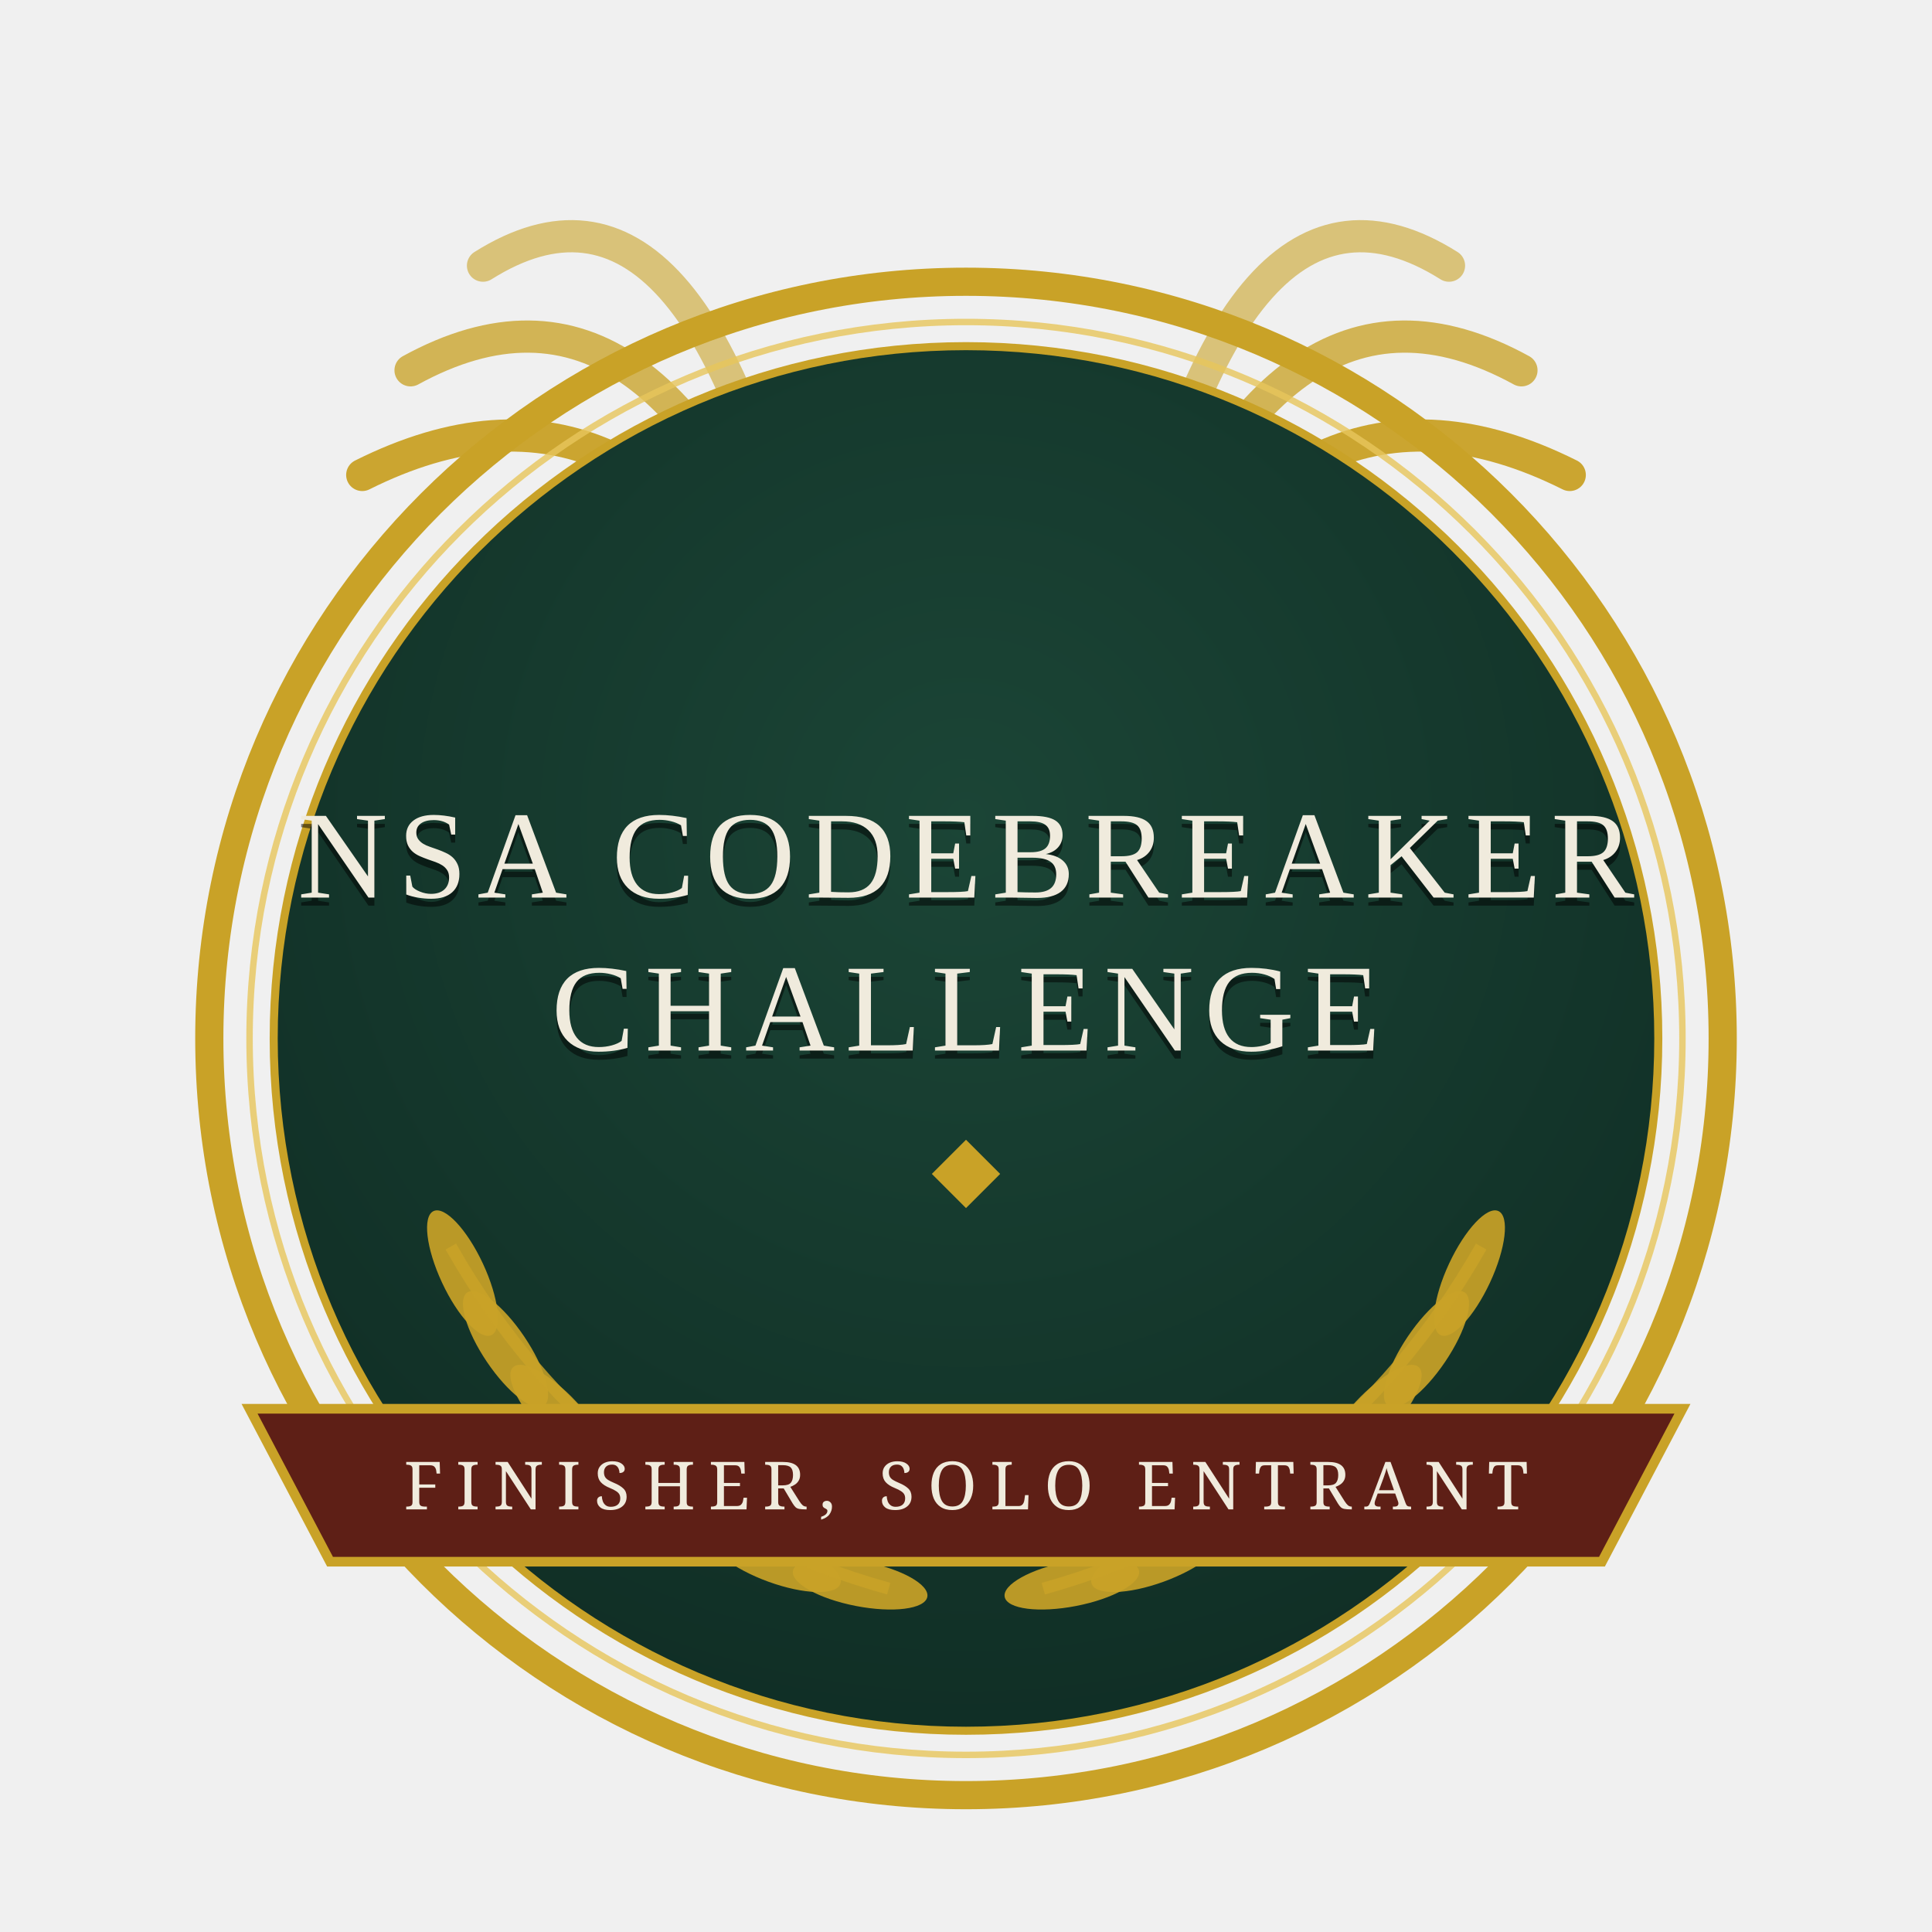
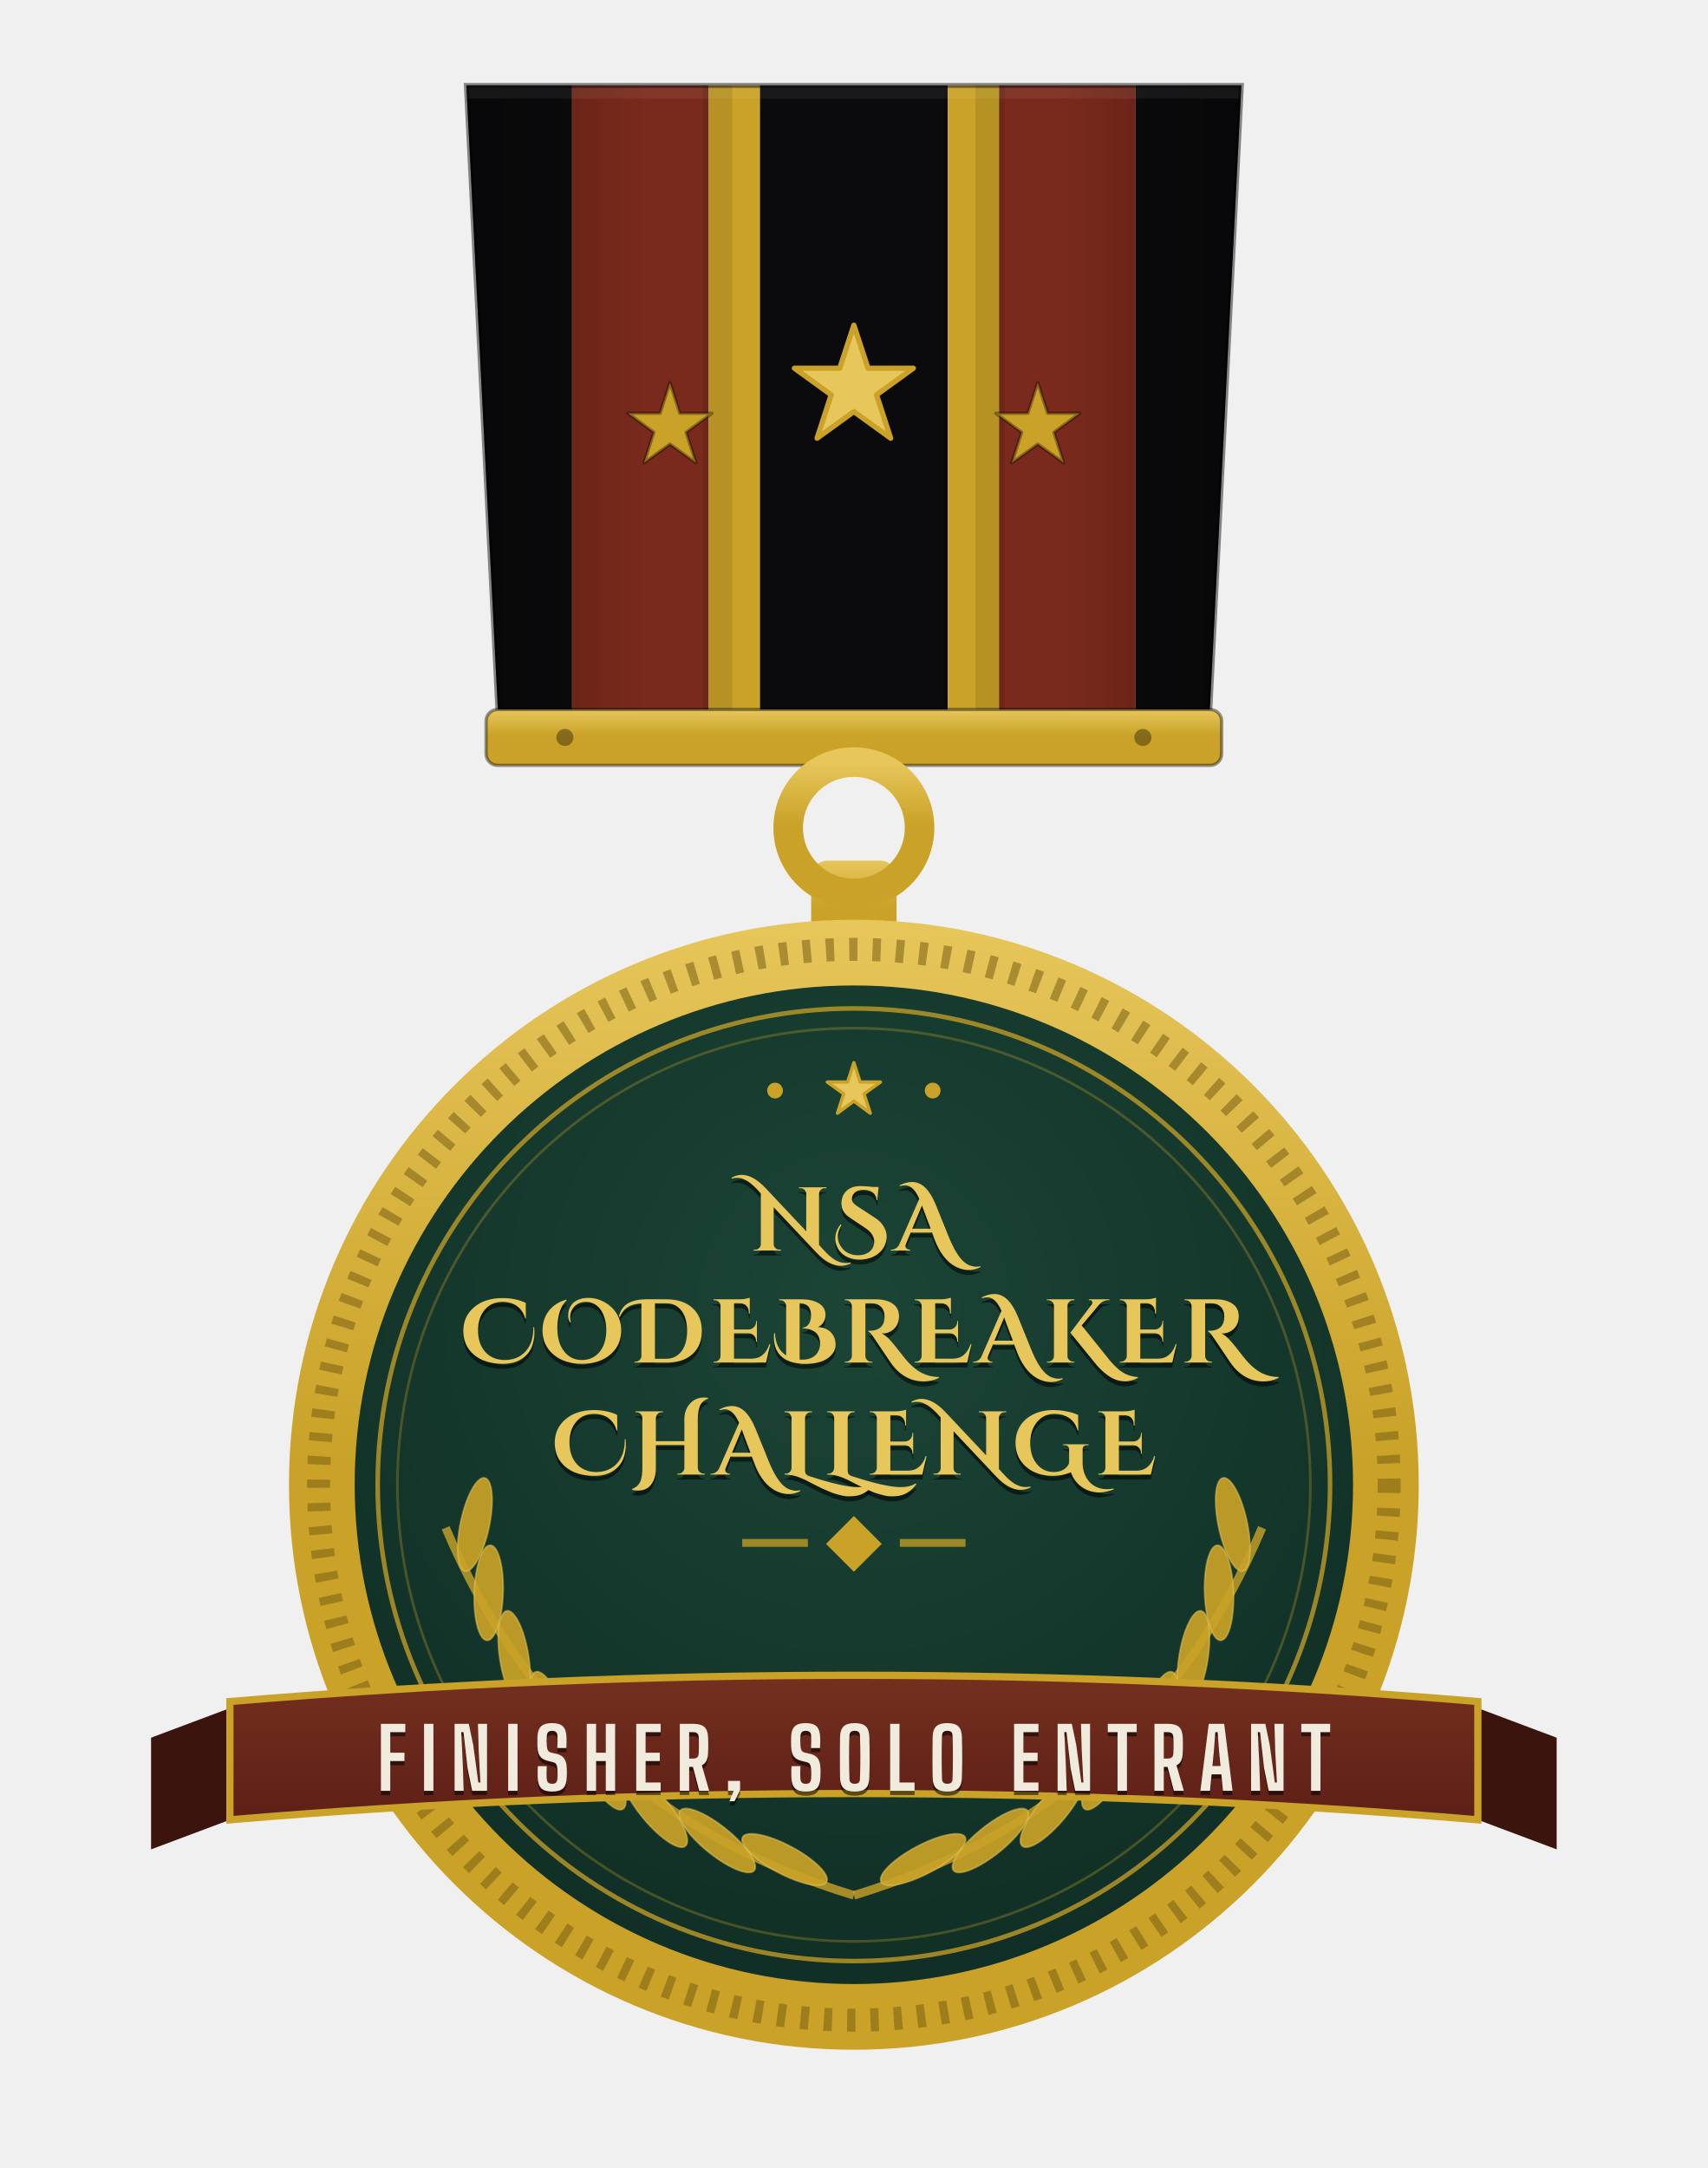
- <svg xmlns="http://www.w3.org/2000/svg" viewBox="0 0 480 480" role="img" aria-label="NSA Codebreaker Challenge">
+ <svg xmlns="http://www.w3.org/2000/svg" xmlns:xlink="http://www.w3.org/1999/xlink" width="520" height="660" viewBox="0 0 520 660" role="img" aria-label="NSA Codebreaker Challenge: Finisher, Solo Entrant">
  <defs>
-     <radialGradient id="en" cx="50%" cy="34%" r="80%">
+     <radialGradient id="shatterpointsecurity-nsa-codebreaker-en" cx="50%" cy="32%" r="82%">
      <stop offset="0%" stop-color="#1B4536" />
      <stop offset="100%" stop-color="#0E2A22" />
    </radialGradient>
+     <linearGradient id="shatterpointsecurity-nsa-codebreaker-gold" x1="0" y1="0" x2="0" y2="1">
+       <stop offset="0%" stop-color="#E7C65B" />
+       <stop offset="48%" stop-color="#C9A227" />
+       <stop offset="100%" stop-color="#C9A227" />
+     </linearGradient>
+     <linearGradient id="shatterpointsecurity-nsa-codebreaker-shade" x1="0" y1="0" x2="1" y2="0">
+       <stop offset="0%" stop-color="#000" stop-opacity="0.34" />
+       <stop offset="26%" stop-color="#000" stop-opacity="0" />
+       <stop offset="74%" stop-color="#000" stop-opacity="0" />
+       <stop offset="100%" stop-color="#000" stop-opacity="0.34" />
+     </linearGradient>
+     <linearGradient id="shatterpointsecurity-nsa-codebreaker-band" x1="0" y1="0" x2="0" y2="1">
+       <stop offset="0%" stop-color="#74301F" />
+       <stop offset="100%" stop-color="#5E1F16" />
+     </linearGradient>
+     <clipPath id="shatterpointsecurity-nsa-codebreaker-drape">
+       <polygon points="142,26 378,26 368,224 152,224" />
+     </clipPath>
+     <path id="gn65" d="M966 -183Q857 -238 745 -201Q626 -163 540 -39Q494 27 461 114L429 199H193L140 73Q135 60 135 52Q135 44 138 34Q142 25 154 18Q165 10 179 10H187V0H-27V10H-18Q5 10 28 24Q50 37 65 64L288 573Q249 661 205 694Q168 722 134 722Q101 722 72 712L70 722Q142 759 208 759Q290 759 355 695Q419 632 468 513L613 155Q695 -48 781 -124Q816 -155 853 -167Q890 -179 916 -179Q941 -179 965 -173ZM210 242H414L344 427Q339 441 330 466Q321 490 318 500Z" />
+     <path id="gn66" d="M566 528Q566 481 542 444Q519 407 482 393Q598 387 651 302Q678 259 678 196Q678 133 630 81Q581 29 506 7Q431 -15 348 -15Q141 -15 52 95Q-5 165 -5 284Q-5 304 -3 324L7 325Q14 153 130 79V628Q129 665 97 682Q83 690 66 690H53V700H307Q418 700 492 656Q566 611 566 528ZM308 32Q401 32 454 81Q506 130 506 210Q506 260 488 294Q469 329 439 346Q384 379 314 379V388Q346 388 368 411Q406 451 406 520Q406 589 376 622Q345 655 280 657V33Q294 32 308 32Z" />
+     <path id="gn67" d="M808 391Q811 361 811 316Q811 270 793 204Q775 139 728 89Q632 -14 464 -14Q260 -14 142 86Q24 187 24 350Q24 512 144 613Q263 714 459 714Q534 714 602 699Q670 684 715 660L717 488H709Q692 552 652 595Q580 672 458 672Q336 672 262 585Q187 498 187 354Q187 211 264 121Q342 31 478 28Q625 28 712 122Q799 216 799 377Q799 384 799 391Z" />
+     <path id="gn68" d="M207 701Q224 701 269 701Q314 701 436 700Q613 698 716 604Q819 511 819 350Q819 188 716 94Q613 0 436 0H73V10H86Q111 10 130 28Q148 45 150 70V655Q38 647 -16 603Q-43 582 -58 560Q-74 538 -89 507L-99 511Q-75 611 2 656Q78 700 207 701ZM424 42Q531 42 594 125Q656 208 656 350Q656 492 594 574Q531 656 426 656Q425 656 424 656H300V42H424Q424 42 424 42Z" />
+     <path id="gn69" d="M55 10Q81 10 100 28Q118 47 119 73V630Q116 665 86 682Q71 690 55 690H42V700H323Q367 700 400 707Q433 714 443 718V543H432V555Q433 600 406 628Q380 655 335 657H269V366H428Q465 367 489 392Q513 416 513 452V461H522V230H513V238Q513 275 489 299Q465 323 429 324H269V43H464Q537 43 586 85Q636 127 660 204H670L623 0H42V10Z" />
+     <path id="gn71" d="M955 -198Q930 -198 906 -194Q809 -179 741 -120Q673 -62 643 25Q549 -14 440 -14Q260 -14 145 88Q30 190 30 350Q30 457 82 540Q135 623 230 668Q325 714 447 714Q527 714 602 698Q677 683 723 660L725 488H717Q693 579 624 626Q556 672 460 672Q342 672 268 582Q193 491 193 348Q193 206 266 117Q339 28 454 28Q516 28 562 55Q607 82 623 127V279Q623 301 610 313Q597 325 573 325H557V335H838V325H823Q798 325 785 313Q772 301 773 280V121Q774 55 798 -2Q851 -124 974 -154Q1007 -162 1042 -162Q1078 -162 1115 -154L1117 -164Q1031 -198 955 -198Z" />
+     <path id="gn72" d="M523 10Q549 10 568 28Q587 46 588 72V327H273V70Q273 -50 212 -121Q164 -177 74 -177Q45 -177 11 -170L9 -160Q83 -129 104 -68Q123 -16 123 70V628Q122 654 104 672Q85 690 59 690H46V700H350V690H337Q301 690 283 660Q274 646 273 628V370H588V610Q588 727 661 796Q719 853 807 853Q827 853 849 850L851 840Q778 814 756 748Q738 694 737 610V73Q738 37 769 19Q784 10 802 10H814V0H511V10Z" />
+     <path id="gn75" d="M55 10Q81 10 100 28Q118 47 119 73V628Q118 664 86 682Q72 690 55 690H42V700H346L345 690H333Q307 690 288 672Q269 654 269 628V73Q269 47 288 28Q307 10 333 10H345L346 0H42V10ZM1048 -170Q975 -208 915 -208Q855 -208 807 -191Q688 -148 564 6L301 330L538 644Q546 654 546 662Q546 670 543 676Q535 691 515 691H505V700H734V691H730Q663 691 621 643L426 411L698 73Q789 -47 869 -101Q949 -155 1047 -160Z" />
+     <path id="gn76" d="M854 -139Q958 -139 1022 -98L1029 -106Q943 -225 815 -238Q788 -241 768 -241Q749 -241 724 -240Q698 -238 652 -226Q606 -214 571 -202Q536 -189 490 -168Q444 -148 414 -132Q384 -117 342 -96Q301 -74 270 -59Q239 -44 210 -33Q128 0 42 0V10H55Q81 10 100 28Q118 46 119 73V627Q118 654 100 672Q81 690 55 690H42V700H346L345 690H335Q297 690 278 659Q269 645 269 627V47Q269 14 282 2Q295 -11 311 -16Q687 -139 854 -139Z" />
+     <path id="gn78" d="M1104 -132 1108 -142Q1052 -169 995 -169Q864 -169 728 -24L254 479V70Q254 45 272 28Q290 10 315 10H334V0H31V10H49Q75 10 93 28Q111 45 111 71V632Q62 688 37 710Q12 733 -8 748Q-27 763 -45 773Q-87 797 -112 801Q-138 805 -160 805Q-183 805 -209 796L-213 806Q-158 838 -100 838Q26 838 167 688L614 213V629Q613 655 595 672Q577 690 552 690H534V700H837V690H818Q793 690 775 672Q757 655 756 630V61L772 45Q778 39 790 24Q803 10 813 0Q823 -11 838 -27Q854 -43 868 -55Q881 -67 900 -81Q918 -95 934 -104Q951 -114 972 -122Q993 -131 1012 -134Q1032 -138 1056 -138Q1079 -138 1104 -132Z" />
+     <path id="gn79" d="M332 447Q314 485 314 520Q314 554 323 584Q332 613 353 642Q374 670 412 689Q464 716 537 716Q633 716 719 667Q832 603 876 490Q901 428 901 357Q901 190 780 88Q660 -14 466 -14Q273 -14 152 88Q30 190 30 356Q30 480 100 572Q171 663 291 696L297 687Q246 644 220 561Q194 478 194 382Q194 220 269 124Q344 28 466 28Q587 28 662 118Q736 209 736 358Q736 448 708 520Q681 593 629 632Q577 672 513 672Q442 672 398 635Q336 582 336 500Q336 474 343 447Z" />
+     <path id="gn82" d="M1085 -170Q1007 -209 919 -209Q841 -209 777 -185Q639 -134 542 14Q517 50 449 152Q381 254 361 282Q326 337 305 342V352Q306 352 308 352Q309 352 311 352Q313 352 315 352Q317 352 320 352Q323 352 325 352Q376 352 419 375Q484 411 484 508Q484 579 444 618Q404 656 348 656H272V73Q272 47 291 28Q310 10 336 10H349V0H45V10H58Q83 10 102 28Q121 46 122 72V627Q121 653 102 672Q84 690 58 690H45V700H388Q517 700 588 641Q644 595 644 511Q644 427 590 374Q535 322 465 322Q459 322 452 323Q493 301 520 274Q548 247 568 223Q589 199 604 180Q618 162 642 132Q666 101 692 68Q718 35 750 0Q781 -34 820 -65Q858 -96 898 -116Q983 -159 1085 -160Z" />
+     <path id="gn83" d="M94 284Q54 220 54 153Q54 80 107 20Q136 -14 180 -33Q225 -52 278 -52Q331 -52 373 -32Q457 9 457 102Q457 137 434 176Q410 215 363 246L193 360Q94 422 94 520Q94 530 95 540Q101 617 156 666Q212 714 305 714Q362 714 443 704H505L492 557H483Q482 609 443 640Q404 672 340 672Q262 672 227 625Q210 601 210 573Q210 545 227 526Q244 506 281 483L468 361Q525 324 557 274Q595 215 595 153Q595 113 578 68Q562 24 524 -14Q487 -52 428 -76Q369 -100 298 -100Q226 -100 168 -75Q61 -30 32 82Q26 106 26 132Q26 216 85 291Z" />
+     <path id="gs44" d="M120 -248 222 0H86V237H375V22L242 -248Z" />
+     <path id="gs65" d="M31 0 230 1600H600L799 0H569L532 393H298L261 0ZM319 592H511L476 944L443 1401H387L354 943Z" />
+     <path id="gs69" d="M92 0V1600H675V1401H316V910H655V711H316V199H675V0Z" />
+     <path id="gs70" d="M92 0V1600H675V1401H316V910H655V711H316V0Z" />
+     <path id="gs72" d="M92 0V1600H316V910H547V1600H771V0H547V711H316V0Z" />
+     <path id="gs73" d="M92 0V1600H316V0Z" />
+     <path id="gs76" d="M92 0V1600H316V199H676V0Z" />
+     <path id="gs78" d="M92 0V1600H432L538 1092L659 199H708L667 968L650 1600H868V0H512L401 547L305 1402H252L290 607L309 0Z" />
+     <path id="gs79" d="M435 -17Q251 -17 170 61Q88 139 84 320Q82 439 81 559Q80 679 80 800Q80 922 81 1042Q82 1162 84 1281Q88 1461 170 1539Q251 1617 435 1617Q619 1617 699 1539Q779 1461 784 1281Q787 1161 789 1040Q791 920 791 800Q791 679 789 559Q787 439 784 320Q779 139 699 61Q619 -17 435 -17ZM435 168Q498 168 528 196Q558 223 559 281Q564 403 566 535Q568 667 568 802Q568 938 566 1069Q564 1200 559 1320Q558 1378 528 1406Q497 1433 435 1433Q373 1433 342 1406Q311 1378 309 1320Q305 1200 302 1069Q300 938 300 802Q301 667 303 535Q305 403 309 281Q311 223 342 196Q373 168 435 168Z" />
+     <path id="gs82" d="M92 0V1600H413Q597 1600 680 1524Q762 1447 768 1269Q771 1198 772 1139Q772 1080 772 1024Q771 967 768 903Q764 788 728 716Q693 645 618 610L794 0H556L406 572H316V0ZM316 771H412Q478 771 510 802Q541 832 544 891Q547 954 548 1020Q549 1086 548 1152Q547 1218 544 1281Q541 1341 510 1371Q478 1401 413 1401H316Z" />
+     <path id="gs83" d="M416 -17Q233 -17 154 62Q76 140 69 322Q68 368 68 412Q67 456 69 500Q71 545 74 590H286Q282 510 282 432Q281 353 286 283Q290 225 321 196Q352 168 416 168Q478 168 506 196Q534 225 540 283Q543 327 544 365Q545 403 544 442Q543 482 540 529Q536 586 516 628Q495 669 443 682L306 717Q214 741 162 786Q111 831 88 900Q66 970 63 1067Q62 1120 62 1174Q63 1227 64 1280Q68 1401 104 1475Q139 1549 214 1583Q290 1617 416 1617Q592 1617 672 1539Q751 1461 758 1279Q760 1231 759 1160Q758 1090 755 1021H539Q542 1095 543 1170Q544 1245 541 1319Q539 1376 507 1404Q475 1433 415 1433Q351 1433 322 1404Q293 1376 288 1319Q283 1256 283 1193Q283 1130 288 1067Q292 1004 313 966Q334 928 389 914L512 885Q608 862 662 815Q716 768 739 697Q762 626 765 529Q767 489 767 456Q767 423 766 391Q765 359 764 322Q757 140 678 62Q599 -17 416 -17Z" />
+     <path id="gs84" d="M244 0V1401H11V1600H701V1401H469V0Z" />
  </defs>
-   <path d="M 200 168 Q 158 84 90 118" stroke="#C9A227" stroke-width="8" stroke-linecap="round" fill="none" opacity="0.95" />
-   <path d="M 200 162 Q 164 58 102 92" stroke="#C9A227" stroke-width="8" stroke-linecap="round" fill="none" opacity="0.77" />
-   <path d="M 200 156 Q 174 32 120 66" stroke="#C9A227" stroke-width="8" stroke-linecap="round" fill="none" opacity="0.59" />
-   <path d="M 280 168 Q 322 84 390 118" stroke="#C9A227" stroke-width="8" stroke-linecap="round" fill="none" opacity="0.95" />
-   <path d="M 280 162 Q 316 58 378 92" stroke="#C9A227" stroke-width="8" stroke-linecap="round" fill="none" opacity="0.77" />
-   <path d="M 280 156 Q 306 32 360 66" stroke="#C9A227" stroke-width="8" stroke-linecap="round" fill="none" opacity="0.59" />
-   <circle cx="240" cy="258" r="188" fill="none" stroke="#C9A227" stroke-width="7" />
-   <circle cx="240" cy="258" r="178" fill="none" stroke="#E7C65B" stroke-width="1.6" opacity="0.8" />
-   <circle cx="240" cy="258" r="172" fill="url(#en)" stroke="#C9A227" stroke-width="2" />
-   <ellipse cx="114.9" cy="316.3" rx="17" ry="5.6" fill="#C9A227" opacity="0.92" transform="rotate(425 114.9 316.3)" />
-   <ellipse cx="125.6" cy="335.2" rx="17" ry="5.6" fill="#C9A227" opacity="0.92" transform="rotate(416 125.6 335.2)" />
-   <ellipse cx="139.1" cy="352.1" rx="17" ry="5.6" fill="#C9A227" opacity="0.92" transform="rotate(407 139.1 352.1)" />
-   <ellipse cx="155.0" cy="366.7" rx="17" ry="5.6" fill="#C9A227" opacity="0.92" transform="rotate(398 155.0 366.7)" />
-   <ellipse cx="173.1" cy="378.7" rx="17" ry="5.6" fill="#C9A227" opacity="0.92" transform="rotate(389 173.1 378.7)" />
-   <ellipse cx="192.8" cy="387.7" rx="17" ry="5.6" fill="#C9A227" opacity="0.92" transform="rotate(380 192.8 387.7)" />
-   <ellipse cx="213.7" cy="393.5" rx="17" ry="5.6" fill="#C9A227" opacity="0.92" transform="rotate(371 213.7 393.5)" />
-   <path d="M 112.0 309.7 Q 148.9 374.6 220.8 394.7" stroke="#C9A227" stroke-width="3" fill="none" opacity="0.85" />
-   <ellipse cx="365.1" cy="316.3" rx="17" ry="5.6" fill="#C9A227" opacity="0.92" transform="rotate(115 365.1 316.3)" />
-   <ellipse cx="354.4" cy="335.2" rx="17" ry="5.6" fill="#C9A227" opacity="0.92" transform="rotate(124 354.4 335.2)" />
-   <ellipse cx="340.9" cy="352.1" rx="17" ry="5.6" fill="#C9A227" opacity="0.92" transform="rotate(133 340.9 352.1)" />
-   <ellipse cx="325.0" cy="366.7" rx="17" ry="5.6" fill="#C9A227" opacity="0.92" transform="rotate(142 325.0 366.7)" />
-   <ellipse cx="306.9" cy="378.7" rx="17" ry="5.6" fill="#C9A227" opacity="0.92" transform="rotate(151 306.9 378.7)" />
-   <ellipse cx="287.2" cy="387.7" rx="17" ry="5.6" fill="#C9A227" opacity="0.92" transform="rotate(160 287.2 387.7)" />
-   <ellipse cx="266.3" cy="393.5" rx="17" ry="5.6" fill="#C9A227" opacity="0.92" transform="rotate(169 266.3 393.5)" />
-   <path d="M 368.0 309.7 Q 331.1 374.6 259.2 394.7" stroke="#C9A227" stroke-width="3" fill="none" opacity="0.85" />
-   <text x="240" y="225" text-anchor="middle" font-family="Georgia, 'Times New Roman', serif" font-size="31" letter-spacing="2.5" fill="#000000" opacity="0.5">NSA CODEBREAKER</text>
-   <text x="240" y="223" text-anchor="middle" font-family="Georgia, 'Times New Roman', serif" font-size="31" letter-spacing="2.5" fill="#F0EBDD" opacity="1">NSA CODEBREAKER</text>
-   <text x="240" y="263" text-anchor="middle" font-family="Georgia, 'Times New Roman', serif" font-size="31" letter-spacing="2.5" fill="#000000" opacity="0.5">CHALLENGE</text>
-   <text x="240" y="261" text-anchor="middle" font-family="Georgia, 'Times New Roman', serif" font-size="31" letter-spacing="2.5" fill="#F0EBDD" opacity="1">CHALLENGE</text>
-   <rect x="234" y="285.66" width="12" height="12" fill="#C9A227" transform="rotate(45 240 291.66)" />
-   <polygon points="62,350 418,350 398,388 82,388" fill="#5E1F16" stroke="#C9A227" stroke-width="2.4" />
-   <text x="240" y="375" text-anchor="middle" font-family="Georgia, serif" font-size="16.5" letter-spacing="3.2" fill="#F0EBDD">FINISHER, SOLO ENTRANT</text>
+   <g clip-path="url(#shatterpointsecurity-nsa-codebreaker-drape)">
+     <rect x="130.0" y="20" width="44.2" height="212" fill="#0B0B0D" />
+     <rect x="174.2" y="20" width="41.6" height="212" fill="#7A2A1C" />
+     <rect x="215.8" y="20" width="15.6" height="212" fill="#C9A227" />
+     <rect x="231.4" y="20" width="57.2" height="212" fill="#0B0B0D" />
+     <rect x="288.6" y="20" width="15.6" height="212" fill="#C9A227" />
+     <rect x="304.2" y="20" width="41.6" height="212" fill="#7A2A1C" />
+     <rect x="345.8" y="20" width="44.2" height="212" fill="#0B0B0D" />
+     <rect x="130" y="20" width="260" height="212" fill="url(#shatterpointsecurity-nsa-codebreaker-shade)" />
+     <rect x="214" y="20" width="9" height="212" fill="#000" opacity="0.10" />
+     <rect x="297" y="20" width="9" height="212" fill="#000" opacity="0.10" />
+     <rect x="130" y="20" width="260" height="10" fill="#FFF" opacity="0.06" />
+   </g>
+   <polygon points="142,26 378,26 368,224 152,224" fill="none" stroke="#000" stroke-opacity="0.45" stroke-width="1.5" />
+   <polygon points="260.0,99.0 264.3,112.1 278.1,112.1 266.9,120.2 271.2,133.4 260.0,125.3 248.8,133.4 253.1,120.2 241.9,112.1 255.7,112.1" fill="#E7C65B" stroke="#C9A227" stroke-width="1.6" stroke-linejoin="round" />
+   <polygon points="204.0,116.5 207.0,125.8 216.8,125.8 208.9,131.6 211.9,140.9 204.0,135.2 196.1,140.9 199.1,131.6 191.2,125.8 201.0,125.8" fill="#C9A227" stroke="#00000055" stroke-width="1.0" stroke-linejoin="round" />
+   <polygon points="316.0,116.5 319.0,125.8 328.8,125.8 320.9,131.6 323.9,140.9 316.0,135.2 308.1,140.9 311.1,131.6 303.2,125.8 313.0,125.8" fill="#C9A227" stroke="#00000055" stroke-width="1.0" stroke-linejoin="round" />
+   <rect x="148" y="216" width="224" height="17" rx="3.5" fill="url(#shatterpointsecurity-nsa-codebreaker-gold)" stroke="#00000066" stroke-width="1" />
+   <circle cx="172" cy="224.5" r="2.6" fill="#000" opacity="0.35" />
+   <circle cx="348" cy="224.5" r="2.6" fill="#000" opacity="0.35" />
+   <rect x="247" y="262" width="26" height="30" rx="5" fill="url(#shatterpointsecurity-nsa-codebreaker-gold)" />
+   <circle cx="260.0" cy="252" r="20" fill="none" stroke="url(#shatterpointsecurity-nsa-codebreaker-gold)" stroke-width="9" />
+   <circle cx="260.0" cy="452.0" r="172.0" fill="url(#shatterpointsecurity-nsa-codebreaker-gold)" />
+   <circle cx="260.0" cy="452.0" r="163.0" fill="none" stroke="#7A5E14" stroke-width="7" stroke-dasharray="2.5 4.6" opacity="0.55" />
+   <circle cx="260.0" cy="452.0" r="152.0" fill="url(#shatterpointsecurity-nsa-codebreaker-en)" />
+   <circle cx="260.0" cy="452.0" r="145.0" fill="none" stroke="#C9A227" stroke-width="1.4" opacity="0.75" />
+   <circle cx="260.0" cy="452.0" r="139.0" fill="none" stroke="#C9A227" stroke-width="0.8" opacity="0.3" />
+   <path d="M 260.0 577.0 Q 171.7 550.1 135.7 465.1" stroke="#C9A227" stroke-width="2.6" fill="none" opacity="0.8" />
+   <ellipse cx="238.9" cy="566.1" rx="14.5" ry="4.4" transform="rotate(208 238.9 566.1)" fill="#C9A227" opacity="0.92" />
+   <ellipse cx="238.9" cy="566.1" rx="14.5" ry="4.4" transform="rotate(208 238.9 566.1)" fill="none" stroke="#E7C65B" stroke-width="0.5" opacity="0.5" />
+   <ellipse cx="218.4" cy="560.3" rx="14.5" ry="4.4" transform="rotate(219 218.4 560.3)" fill="#C9A227" opacity="0.92" />
+   <ellipse cx="218.4" cy="560.3" rx="14.5" ry="4.4" transform="rotate(219 218.4 560.3)" fill="none" stroke="#E7C65B" stroke-width="0.5" opacity="0.5" />
+   <ellipse cx="199.4" cy="550.9" rx="14.5" ry="4.4" transform="rotate(230 199.4 550.9)" fill="#C9A227" opacity="0.92" />
+   <ellipse cx="199.4" cy="550.9" rx="14.5" ry="4.4" transform="rotate(230 199.4 550.9)" fill="none" stroke="#E7C65B" stroke-width="0.5" opacity="0.5" />
+   <ellipse cx="182.4" cy="538.2" rx="14.5" ry="4.4" transform="rotate(240 182.4 538.2)" fill="#C9A227" opacity="0.92" />
+   <ellipse cx="182.4" cy="538.2" rx="14.5" ry="4.4" transform="rotate(240 182.4 538.2)" fill="none" stroke="#E7C65B" stroke-width="0.5" opacity="0.5" />
+   <ellipse cx="168.0" cy="522.6" rx="14.5" ry="4.4" transform="rotate(250 168.0 522.6)" fill="#C9A227" opacity="0.92" />
+   <ellipse cx="168.0" cy="522.6" rx="14.5" ry="4.4" transform="rotate(250 168.0 522.6)" fill="none" stroke="#E7C65B" stroke-width="0.5" opacity="0.5" />
+   <ellipse cx="156.6" cy="504.7" rx="14.5" ry="4.4" transform="rotate(261 156.6 504.7)" fill="#C9A227" opacity="0.92" />
+   <ellipse cx="156.6" cy="504.7" rx="14.5" ry="4.4" transform="rotate(261 156.6 504.7)" fill="none" stroke="#E7C65B" stroke-width="0.5" opacity="0.5" />
+   <ellipse cx="148.8" cy="484.9" rx="14.5" ry="4.4" transform="rotate(272 148.8 484.9)" fill="#C9A227" opacity="0.92" />
+   <ellipse cx="148.8" cy="484.9" rx="14.5" ry="4.4" transform="rotate(272 148.8 484.9)" fill="none" stroke="#E7C65B" stroke-width="0.5" opacity="0.5" />
+   <ellipse cx="144.6" cy="464.1" rx="14.5" ry="4.4" transform="rotate(282 144.6 464.1)" fill="#C9A227" opacity="0.92" />
+   <ellipse cx="144.6" cy="464.1" rx="14.5" ry="4.4" transform="rotate(282 144.6 464.1)" fill="none" stroke="#E7C65B" stroke-width="0.5" opacity="0.5" />
+   <path d="M 260.0 577.0 Q 348.3 550.1 384.3 465.1" stroke="#C9A227" stroke-width="2.6" fill="none" opacity="0.8" />
+   <ellipse cx="281.1" cy="566.1" rx="14.5" ry="4.4" transform="rotate(152 281.1 566.1)" fill="#C9A227" opacity="0.92" />
+   <ellipse cx="281.1" cy="566.1" rx="14.5" ry="4.4" transform="rotate(152 281.1 566.1)" fill="none" stroke="#E7C65B" stroke-width="0.5" opacity="0.5" />
+   <ellipse cx="301.6" cy="560.3" rx="14.5" ry="4.4" transform="rotate(141 301.6 560.3)" fill="#C9A227" opacity="0.92" />
+   <ellipse cx="301.6" cy="560.3" rx="14.5" ry="4.4" transform="rotate(141 301.6 560.3)" fill="none" stroke="#E7C65B" stroke-width="0.5" opacity="0.5" />
+   <ellipse cx="320.6" cy="550.9" rx="14.5" ry="4.4" transform="rotate(130 320.6 550.9)" fill="#C9A227" opacity="0.92" />
+   <ellipse cx="320.6" cy="550.9" rx="14.5" ry="4.4" transform="rotate(130 320.6 550.9)" fill="none" stroke="#E7C65B" stroke-width="0.5" opacity="0.5" />
+   <ellipse cx="337.6" cy="538.2" rx="14.5" ry="4.4" transform="rotate(120 337.6 538.2)" fill="#C9A227" opacity="0.92" />
+   <ellipse cx="337.6" cy="538.2" rx="14.5" ry="4.4" transform="rotate(120 337.6 538.2)" fill="none" stroke="#E7C65B" stroke-width="0.5" opacity="0.5" />
+   <ellipse cx="352.0" cy="522.6" rx="14.5" ry="4.4" transform="rotate(110 352.0 522.6)" fill="#C9A227" opacity="0.92" />
+   <ellipse cx="352.0" cy="522.6" rx="14.5" ry="4.4" transform="rotate(110 352.0 522.6)" fill="none" stroke="#E7C65B" stroke-width="0.5" opacity="0.5" />
+   <ellipse cx="363.4" cy="504.7" rx="14.5" ry="4.4" transform="rotate(99 363.4 504.7)" fill="#C9A227" opacity="0.92" />
+   <ellipse cx="363.4" cy="504.7" rx="14.5" ry="4.4" transform="rotate(99 363.4 504.7)" fill="none" stroke="#E7C65B" stroke-width="0.5" opacity="0.5" />
+   <ellipse cx="371.2" cy="484.9" rx="14.5" ry="4.4" transform="rotate(88 371.2 484.9)" fill="#C9A227" opacity="0.92" />
+   <ellipse cx="371.2" cy="484.9" rx="14.5" ry="4.4" transform="rotate(88 371.2 484.9)" fill="none" stroke="#E7C65B" stroke-width="0.5" opacity="0.5" />
+   <ellipse cx="375.4" cy="464.1" rx="14.5" ry="4.4" transform="rotate(78 375.4 464.1)" fill="#C9A227" opacity="0.92" />
+   <ellipse cx="375.4" cy="464.1" rx="14.5" ry="4.4" transform="rotate(78 375.4 464.1)" fill="none" stroke="#E7C65B" stroke-width="0.5" opacity="0.5" />
+   <polygon points="260.0,323.5 261.9,329.4 268.1,329.4 263.1,333.0 265.0,338.9 260.0,335.2 255.0,338.9 256.9,333.0 251.9,329.4 258.1,329.4" fill="#E7C65B" stroke="#C9A227" stroke-width="1.0" stroke-linejoin="round" />
+   <circle cx="236.0" cy="332.0" r="2.4" fill="#C9A227" />
+   <circle cx="284.0" cy="332.0" r="2.4" fill="#C9A227" />
+   <use href="#gn78" xlink:href="#gn78" transform="translate(228.61 382.21) scale(0.0275 -0.0275)" fill="#000000" opacity="0.55" />
+   <use href="#gn83" xlink:href="#gn83" transform="translate(253.63 382.21) scale(0.0275 -0.0275)" fill="#000000" opacity="0.55" />
+   <use href="#gn65" xlink:href="#gn65" transform="translate(272.00 382.21) scale(0.0275 -0.0275)" fill="#000000" opacity="0.55" />
+   <use href="#gn78" xlink:href="#gn78" transform="translate(228.61 380.70) scale(0.0275 -0.0275)" fill="#E7C65B" opacity="1.0" />
+   <use href="#gn83" xlink:href="#gn83" transform="translate(253.63 380.70) scale(0.0275 -0.0275)" fill="#E7C65B" opacity="1.0" />
+   <use href="#gn65" xlink:href="#gn65" transform="translate(272.00 380.70) scale(0.0275 -0.0275)" fill="#E7C65B" opacity="1.0" />
+   <use href="#gn67" xlink:href="#gn67" transform="translate(140.42 416.31) scale(0.0275 -0.0275)" fill="#000000" opacity="0.55" />
+   <use href="#gn79" xlink:href="#gn79" transform="translate(164.37 416.31) scale(0.0275 -0.0275)" fill="#000000" opacity="0.55" />
+   <use href="#gn68" xlink:href="#gn68" transform="translate(191.18 416.31) scale(0.0275 -0.0275)" fill="#000000" opacity="0.55" />
+   <use href="#gn69" xlink:href="#gn69" transform="translate(216.12 416.31) scale(0.0275 -0.0275)" fill="#000000" opacity="0.55" />
+   <use href="#gn66" xlink:href="#gn66" transform="translate(235.79 416.31) scale(0.0275 -0.0275)" fill="#000000" opacity="0.55" />
+   <use href="#gn82" xlink:href="#gn82" transform="translate(256.03 416.31) scale(0.0275 -0.0275)" fill="#000000" opacity="0.55" />
+   <use href="#gn69" xlink:href="#gn69" transform="translate(277.37 416.31) scale(0.0275 -0.0275)" fill="#000000" opacity="0.55" />
+   <use href="#gn65" xlink:href="#gn65" transform="translate(297.03 416.31) scale(0.0275 -0.0275)" fill="#000000" opacity="0.55" />
+   <use href="#gn75" xlink:href="#gn75" transform="translate(317.65 416.31) scale(0.0275 -0.0275)" fill="#000000" opacity="0.55" />
+   <use href="#gn69" xlink:href="#gn69" transform="translate(339.82 416.31) scale(0.0275 -0.0275)" fill="#000000" opacity="0.55" />
+   <use href="#gn82" xlink:href="#gn82" transform="translate(359.48 416.31) scale(0.0275 -0.0275)" fill="#000000" opacity="0.55" />
+   <use href="#gn67" xlink:href="#gn67" transform="translate(140.42 414.80) scale(0.0275 -0.0275)" fill="#E7C65B" opacity="1.0" />
+   <use href="#gn79" xlink:href="#gn79" transform="translate(164.37 414.80) scale(0.0275 -0.0275)" fill="#E7C65B" opacity="1.0" />
+   <use href="#gn68" xlink:href="#gn68" transform="translate(191.18 414.80) scale(0.0275 -0.0275)" fill="#E7C65B" opacity="1.0" />
+   <use href="#gn69" xlink:href="#gn69" transform="translate(216.12 414.80) scale(0.0275 -0.0275)" fill="#E7C65B" opacity="1.0" />
+   <use href="#gn66" xlink:href="#gn66" transform="translate(235.79 414.80) scale(0.0275 -0.0275)" fill="#E7C65B" opacity="1.0" />
+   <use href="#gn82" xlink:href="#gn82" transform="translate(256.03 414.80) scale(0.0275 -0.0275)" fill="#E7C65B" opacity="1.0" />
+   <use href="#gn69" xlink:href="#gn69" transform="translate(277.37 414.80) scale(0.0275 -0.0275)" fill="#E7C65B" opacity="1.0" />
+   <use href="#gn65" xlink:href="#gn65" transform="translate(297.03 414.80) scale(0.0275 -0.0275)" fill="#E7C65B" opacity="1.0" />
+   <use href="#gn75" xlink:href="#gn75" transform="translate(317.65 414.80) scale(0.0275 -0.0275)" fill="#E7C65B" opacity="1.0" />
+   <use href="#gn69" xlink:href="#gn69" transform="translate(339.82 414.80) scale(0.0275 -0.0275)" fill="#E7C65B" opacity="1.0" />
+   <use href="#gn82" xlink:href="#gn82" transform="translate(359.48 414.80) scale(0.0275 -0.0275)" fill="#E7C65B" opacity="1.0" />
+   <use href="#gn67" xlink:href="#gn67" transform="translate(168.26 450.41) scale(0.0275 -0.0275)" fill="#000000" opacity="0.55" />
+   <use href="#gn72" xlink:href="#gn72" transform="translate(192.21 450.41) scale(0.0275 -0.0275)" fill="#000000" opacity="0.55" />
+   <use href="#gn65" xlink:href="#gn65" transform="translate(217.13 450.41) scale(0.0275 -0.0275)" fill="#000000" opacity="0.55" />
+   <use href="#gn76" xlink:href="#gn76" transform="translate(237.75 450.41) scale(0.0275 -0.0275)" fill="#000000" opacity="0.55" />
+   <use href="#gn76" xlink:href="#gn76" transform="translate(250.73 450.41) scale(0.0275 -0.0275)" fill="#000000" opacity="0.55" />
+   <use href="#gn69" xlink:href="#gn69" transform="translate(263.71 450.41) scale(0.0275 -0.0275)" fill="#000000" opacity="0.55" />
+   <use href="#gn78" xlink:href="#gn78" transform="translate(283.38 450.41) scale(0.0275 -0.0275)" fill="#000000" opacity="0.55" />
+   <use href="#gn71" xlink:href="#gn71" transform="translate(308.40 450.41) scale(0.0275 -0.0275)" fill="#000000" opacity="0.55" />
+   <use href="#gn69" xlink:href="#gn69" transform="translate(333.31 450.41) scale(0.0275 -0.0275)" fill="#000000" opacity="0.55" />
+   <use href="#gn67" xlink:href="#gn67" transform="translate(168.26 448.90) scale(0.0275 -0.0275)" fill="#E7C65B" opacity="1.0" />
+   <use href="#gn72" xlink:href="#gn72" transform="translate(192.21 448.90) scale(0.0275 -0.0275)" fill="#E7C65B" opacity="1.0" />
+   <use href="#gn65" xlink:href="#gn65" transform="translate(217.13 448.90) scale(0.0275 -0.0275)" fill="#E7C65B" opacity="1.0" />
+   <use href="#gn76" xlink:href="#gn76" transform="translate(237.75 448.90) scale(0.0275 -0.0275)" fill="#E7C65B" opacity="1.0" />
+   <use href="#gn76" xlink:href="#gn76" transform="translate(250.73 448.90) scale(0.0275 -0.0275)" fill="#E7C65B" opacity="1.0" />
+   <use href="#gn69" xlink:href="#gn69" transform="translate(263.71 448.90) scale(0.0275 -0.0275)" fill="#E7C65B" opacity="1.0" />
+   <use href="#gn78" xlink:href="#gn78" transform="translate(283.38 448.90) scale(0.0275 -0.0275)" fill="#E7C65B" opacity="1.0" />
+   <use href="#gn71" xlink:href="#gn71" transform="translate(308.40 448.90) scale(0.0275 -0.0275)" fill="#E7C65B" opacity="1.0" />
+   <use href="#gn69" xlink:href="#gn69" transform="translate(333.31 448.90) scale(0.0275 -0.0275)" fill="#E7C65B" opacity="1.0" />
+   <rect x="254.0" y="464.0" width="12" height="12" fill="#C9A227" transform="rotate(45 260.0 470.0)" />
+   <rect x="226.0" y="468.5" width="20" height="2.4" fill="#C9A227" opacity="0.75" />
+   <rect x="274.0" y="468.5" width="20" height="2.4" fill="#C9A227" opacity="0.75" />
+   <polygon points="70,520.0 70,554.0 46,563.0 46,529.0" fill="#3A140D" />
+   <polygon points="450,520.0 450,554.0 474,563.0 474,529.0" fill="#3A140D" />
+   <path d="M 70 518.0 Q 260.0 502.0 450 518.0 L 450 554.0 Q 260.0 538.0 70 554.0 Z" fill="url(#shatterpointsecurity-nsa-codebreaker-band)" stroke="#C9A227" stroke-width="2.2" />
+   <use href="#gs70" xlink:href="#gs70" transform="translate(114.81 546.45) scale(0.01275 -0.01275)" fill="#000000" opacity="0.55" />
+   <use href="#gs73" xlink:href="#gs73" transform="translate(127.95 546.45) scale(0.01275 -0.01275)" fill="#000000" opacity="0.55" />
+   <use href="#gs78" xlink:href="#gs78" transform="translate(137.24 546.45) scale(0.01275 -0.01275)" fill="#000000" opacity="0.55" />
+   <use href="#gs73" xlink:href="#gs73" transform="translate(153.56 546.45) scale(0.01275 -0.01275)" fill="#000000" opacity="0.55" />
+   <use href="#gs83" xlink:href="#gs83" transform="translate(162.84 546.45) scale(0.01275 -0.01275)" fill="#000000" opacity="0.55" />
+   <use href="#gs72" xlink:href="#gs72" transform="translate(177.48 546.45) scale(0.01275 -0.01275)" fill="#000000" opacity="0.55" />
+   <use href="#gs69" xlink:href="#gs69" transform="translate(192.56 546.45) scale(0.01275 -0.01275)" fill="#000000" opacity="0.55" />
+   <use href="#gs82" xlink:href="#gs82" transform="translate(205.82 546.45) scale(0.01275 -0.01275)" fill="#000000" opacity="0.55" />
+   <use href="#gs44" xlink:href="#gs44" transform="translate(220.58 546.45) scale(0.01275 -0.01275)" fill="#000000" opacity="0.55" />
+   <use href="#gs83" xlink:href="#gs83" transform="translate(240.08 546.45) scale(0.01275 -0.01275)" fill="#000000" opacity="0.55" />
+   <use href="#gs79" xlink:href="#gs79" transform="translate(254.72 546.45) scale(0.01275 -0.01275)" fill="#000000" opacity="0.55" />
+   <use href="#gs76" xlink:href="#gs76" transform="translate(269.87 546.45) scale(0.01275 -0.01275)" fill="#000000" opacity="0.55" />
+   <use href="#gs79" xlink:href="#gs79" transform="translate(282.91 546.45) scale(0.01275 -0.01275)" fill="#000000" opacity="0.55" />
+   <use href="#gs69" xlink:href="#gs69" transform="translate(307.60 546.45) scale(0.01275 -0.01275)" fill="#000000" opacity="0.55" />
+   <use href="#gs78" xlink:href="#gs78" transform="translate(320.86 546.45) scale(0.01275 -0.01275)" fill="#000000" opacity="0.55" />
+   <use href="#gs84" xlink:href="#gs84" transform="translate(337.18 546.45) scale(0.01275 -0.01275)" fill="#000000" opacity="0.55" />
+   <use href="#gs82" xlink:href="#gs82" transform="translate(350.35 546.45) scale(0.01275 -0.01275)" fill="#000000" opacity="0.55" />
+   <use href="#gs65" xlink:href="#gs65" transform="translate(365.12 546.45) scale(0.01275 -0.01275)" fill="#000000" opacity="0.55" />
+   <use href="#gs78" xlink:href="#gs78" transform="translate(379.78 546.45) scale(0.01275 -0.01275)" fill="#000000" opacity="0.55" />
+   <use href="#gs84" xlink:href="#gs84" transform="translate(396.10 546.45) scale(0.01275 -0.01275)" fill="#000000" opacity="0.55" />
+   <use href="#gs70" xlink:href="#gs70" transform="translate(114.81 545.18) scale(0.01275 -0.01275)" fill="#F0EBDD" opacity="1.0" />
+   <use href="#gs73" xlink:href="#gs73" transform="translate(127.95 545.18) scale(0.01275 -0.01275)" fill="#F0EBDD" opacity="1.0" />
+   <use href="#gs78" xlink:href="#gs78" transform="translate(137.24 545.18) scale(0.01275 -0.01275)" fill="#F0EBDD" opacity="1.0" />
+   <use href="#gs73" xlink:href="#gs73" transform="translate(153.56 545.18) scale(0.01275 -0.01275)" fill="#F0EBDD" opacity="1.0" />
+   <use href="#gs83" xlink:href="#gs83" transform="translate(162.84 545.18) scale(0.01275 -0.01275)" fill="#F0EBDD" opacity="1.0" />
+   <use href="#gs72" xlink:href="#gs72" transform="translate(177.48 545.18) scale(0.01275 -0.01275)" fill="#F0EBDD" opacity="1.0" />
+   <use href="#gs69" xlink:href="#gs69" transform="translate(192.56 545.18) scale(0.01275 -0.01275)" fill="#F0EBDD" opacity="1.0" />
+   <use href="#gs82" xlink:href="#gs82" transform="translate(205.82 545.18) scale(0.01275 -0.01275)" fill="#F0EBDD" opacity="1.0" />
+   <use href="#gs44" xlink:href="#gs44" transform="translate(220.58 545.18) scale(0.01275 -0.01275)" fill="#F0EBDD" opacity="1.0" />
+   <use href="#gs83" xlink:href="#gs83" transform="translate(240.08 545.18) scale(0.01275 -0.01275)" fill="#F0EBDD" opacity="1.0" />
+   <use href="#gs79" xlink:href="#gs79" transform="translate(254.72 545.18) scale(0.01275 -0.01275)" fill="#F0EBDD" opacity="1.0" />
+   <use href="#gs76" xlink:href="#gs76" transform="translate(269.87 545.18) scale(0.01275 -0.01275)" fill="#F0EBDD" opacity="1.0" />
+   <use href="#gs79" xlink:href="#gs79" transform="translate(282.91 545.18) scale(0.01275 -0.01275)" fill="#F0EBDD" opacity="1.0" />
+   <use href="#gs69" xlink:href="#gs69" transform="translate(307.60 545.18) scale(0.01275 -0.01275)" fill="#F0EBDD" opacity="1.0" />
+   <use href="#gs78" xlink:href="#gs78" transform="translate(320.86 545.18) scale(0.01275 -0.01275)" fill="#F0EBDD" opacity="1.0" />
+   <use href="#gs84" xlink:href="#gs84" transform="translate(337.18 545.18) scale(0.01275 -0.01275)" fill="#F0EBDD" opacity="1.0" />
+   <use href="#gs82" xlink:href="#gs82" transform="translate(350.35 545.18) scale(0.01275 -0.01275)" fill="#F0EBDD" opacity="1.0" />
+   <use href="#gs65" xlink:href="#gs65" transform="translate(365.12 545.18) scale(0.01275 -0.01275)" fill="#F0EBDD" opacity="1.0" />
+   <use href="#gs78" xlink:href="#gs78" transform="translate(379.78 545.18) scale(0.01275 -0.01275)" fill="#F0EBDD" opacity="1.0" />
+   <use href="#gs84" xlink:href="#gs84" transform="translate(396.10 545.18) scale(0.01275 -0.01275)" fill="#F0EBDD" opacity="1.0" />
</svg>
